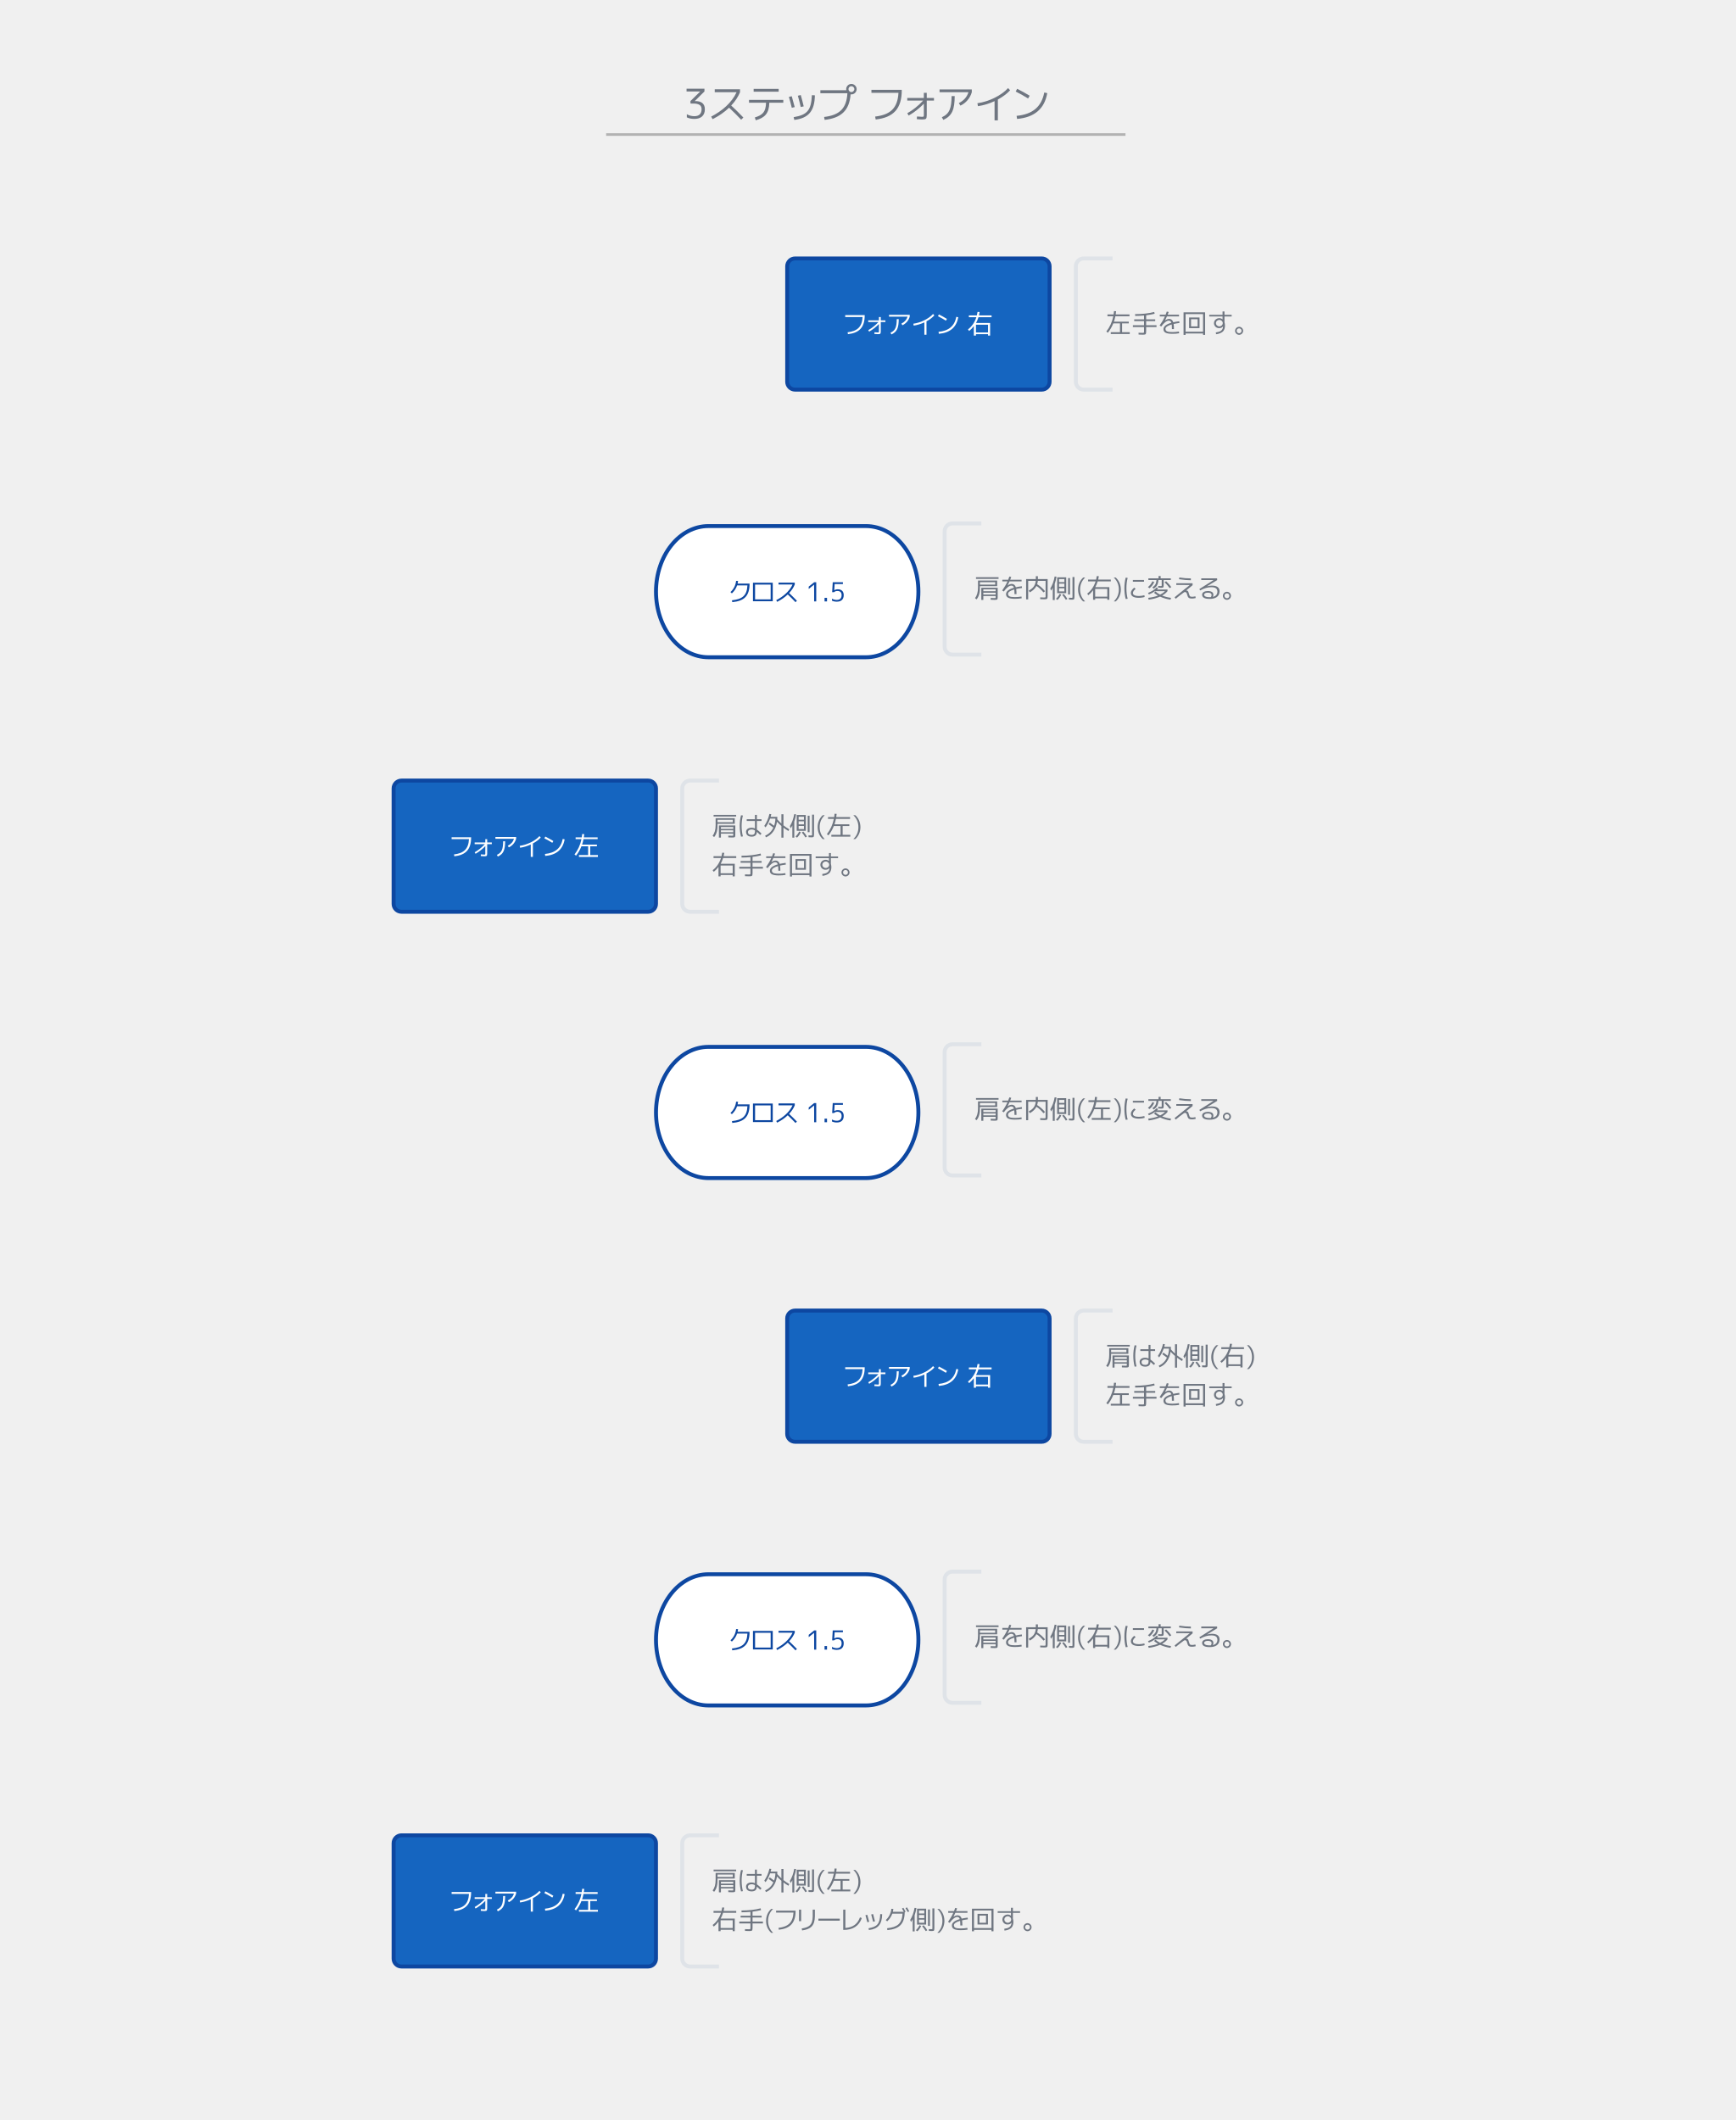
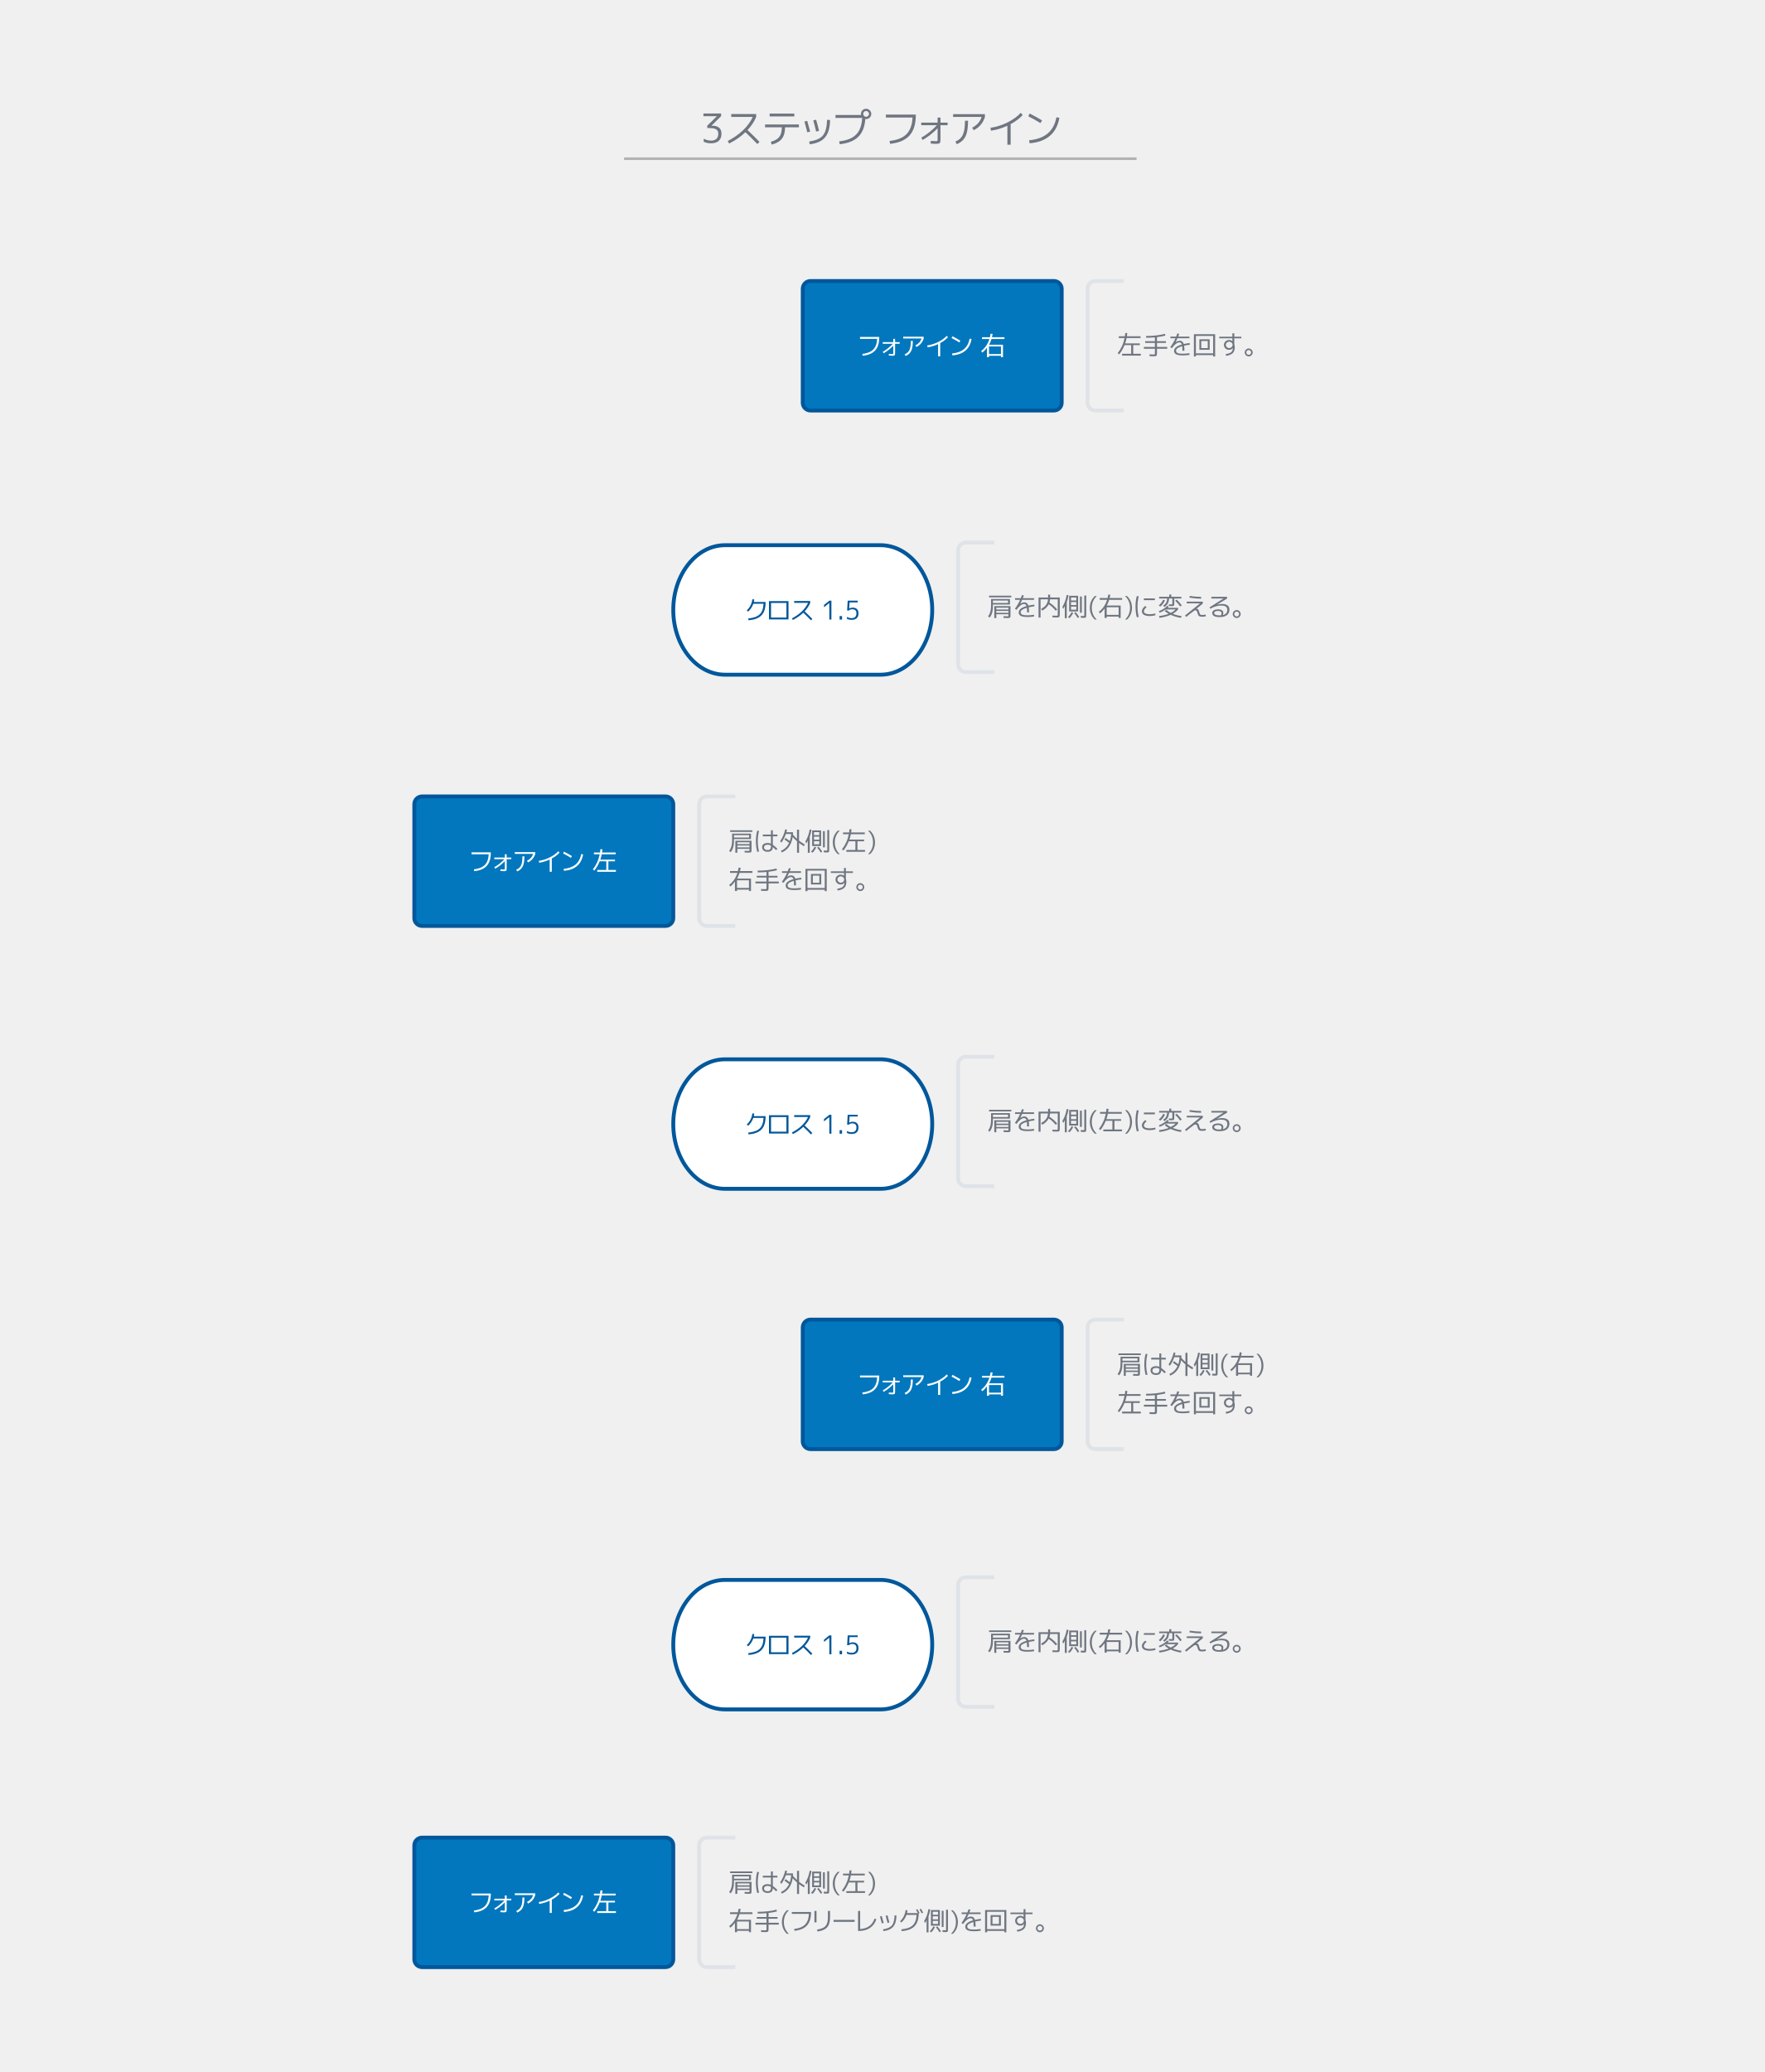
- <svg xmlns="http://www.w3.org/2000/svg" xmlns:ns1="lucid" xmlns:xlink="http://www.w3.org/1999/xlink" width="1323" height="1616">
-   <g transform="translate(0 0)" ns1:page-tab-id="0_0">
-     <path d="M300 1405a6 6 0 0 1 6-6h188a6 6 0 0 1 6 6v88a6 6 0 0 1-6 6H306a6 6 0 0 1-6-6z" stroke="#0d47a1" stroke-width="3" fill="#1565c0" />
+ <svg xmlns="http://www.w3.org/2000/svg" xmlns:ns1="lucid" xmlns:xlink="http://www.w3.org/1999/xlink" width="1362.83" height="1600">
+   <g transform="translate(20 20)" ns1:page-tab-id="0_0">
+     <path d="M300 1405a6 6 0 0 1 6-6h188a6 6 0 0 1 6 6v88a6 6 0 0 1-6 6H306a6 6 0 0 1-6-6z" stroke="#01579b" stroke-width="3" fill="#0277bd" />
    <use xlink:href="#a" transform="matrix(1,0,0,1,312,1411) translate(30.87109 45.25391)" />
    <use xlink:href="#b" transform="matrix(1,0,0,1,312,1411) translate(48.41016 45.25391)" />
    <use xlink:href="#c" transform="matrix(1,0,0,1,312,1411) translate(64.25 45.25391)" />
    <use xlink:href="#d" transform="matrix(1,0,0,1,312,1411) translate(82.76562 45.25391)" />
    <use xlink:href="#e" transform="matrix(1,0,0,1,312,1411) translate(101.5547 45.25391)" />
    <use xlink:href="#f" transform="matrix(1,0,0,1,312,1411) translate(125.1289 45.25391)" />
    <path d="M520 1405a6 6 0 0 1 6-6h268a6 6 0 0 1 6 6v88a6 6 0 0 1-6 6H526a6 6 0 0 1-6-6z" fill="#fff" fill-opacity="0" />
    <path d="M548 1399h-22a6 6 0 0 0-6 6v88a6 6 0 0 0 6 6h22" stroke="#dfe3e8" stroke-width="3" fill="none" />
    <use xlink:href="#g" transform="matrix(1,0,0,1,542.5,1404) translate(0 36.79688)" />
    <use xlink:href="#h" transform="matrix(1,0,0,1,542.5,1404) translate(20 36.79688)" />
    <use xlink:href="#i" transform="matrix(1,0,0,1,542.5,1404) translate(39.31641 36.79688)" />
    <use xlink:href="#j" transform="matrix(1,0,0,1,542.5,1404) translate(59.31641 36.79688)" />
    <use xlink:href="#k" transform="matrix(1,0,0,1,542.5,1404) translate(87.01172 36.79688)" />
    <use xlink:href="#l" transform="matrix(1,0,0,1,542.5,1404) translate(0 66.50391)" />
    <use xlink:href="#m" transform="matrix(1,0,0,1,542.5,1404) translate(20 66.50391)" />
    <use xlink:href="#n" transform="matrix(1,0,0,1,542.5,1404) translate(47.69531 66.50391)" />
    <use xlink:href="#o" transform="matrix(1,0,0,1,542.5,1404) translate(65.23437 66.50391)" />
    <use xlink:href="#p" transform="matrix(1,0,0,1,542.5,1404) translate(79.90234 66.50391)" />
    <use xlink:href="#q" transform="matrix(1,0,0,1,542.5,1404) translate(98.94531 66.50391)" />
    <use xlink:href="#r" transform="matrix(1,0,0,1,542.5,1404) translate(115.7812 66.50391)" />
    <use xlink:href="#s" transform="matrix(1,0,0,1,542.5,1404) translate(131.25 66.50391)" />
    <use xlink:href="#t" transform="matrix(1,0,0,1,542.5,1404) translate(151.0352 66.50391)" />
    <use xlink:href="#u" transform="matrix(1,0,0,1,542.5,1404) translate(178.7305 66.50391)" />
    <use xlink:href="#v" transform="matrix(1,0,0,1,542.5,1404) translate(196.543 66.50391)" />
    <use xlink:href="#w" transform="matrix(1,0,0,1,542.5,1404) translate(216.543 66.50391)" />
-     <path d="M600 1005a6 6 0 0 1 6-6h188a6 6 0 0 1 6 6v88a6 6 0 0 1-6 6H606a6 6 0 0 1-6-6z" stroke="#0d47a1" stroke-width="3" fill="#1565c0" />
+     <path d="M600 1005a6 6 0 0 1 6-6h188a6 6 0 0 1 6 6v88a6 6 0 0 1-6 6H606a6 6 0 0 1-6-6z" stroke="#01579b" stroke-width="3" fill="#0277bd" />
    <use xlink:href="#a" transform="matrix(1,0,0,1,612,1011) translate(30.87109 45.25391)" />
    <use xlink:href="#b" transform="matrix(1,0,0,1,612,1011) translate(48.41016 45.25391)" />
    <use xlink:href="#c" transform="matrix(1,0,0,1,612,1011) translate(64.25 45.25391)" />
    <use xlink:href="#d" transform="matrix(1,0,0,1,612,1011) translate(82.76562 45.25391)" />
    <use xlink:href="#e" transform="matrix(1,0,0,1,612,1011) translate(101.5547 45.25391)" />
    <use xlink:href="#x" transform="matrix(1,0,0,1,612,1011) translate(125.1289 45.25391)" />
    <path d="M820 1005a6 6 0 0 1 6-6h268a6 6 0 0 1 6 6v88a6 6 0 0 1-6 6H826a6 6 0 0 1-6-6z" fill="#fff" fill-opacity="0" />
    <path d="M848 999h-22a6 6 0 0 0-6 6v88a6 6 0 0 0 6 6h22" stroke="#dfe3e8" stroke-width="3" fill="none" />
    <use xlink:href="#g" transform="matrix(1,0,0,1,842.5,1004) translate(0 36.79688)" />
    <use xlink:href="#h" transform="matrix(1,0,0,1,842.5,1004) translate(20 36.79688)" />
    <use xlink:href="#i" transform="matrix(1,0,0,1,842.5,1004) translate(39.31641 36.79688)" />
    <use xlink:href="#j" transform="matrix(1,0,0,1,842.5,1004) translate(59.31641 36.79688)" />
    <use xlink:href="#y" transform="matrix(1,0,0,1,842.5,1004) translate(87.01172 36.79688)" />
    <use xlink:href="#z" transform="matrix(1,0,0,1,842.5,1004) translate(0 66.50391)" />
    <use xlink:href="#A" transform="matrix(1,0,0,1,842.5,1004) translate(20 66.50391)" />
    <use xlink:href="#u" transform="matrix(1,0,0,1,842.5,1004) translate(40 66.50391)" />
    <use xlink:href="#v" transform="matrix(1,0,0,1,842.5,1004) translate(57.8125 66.50391)" />
    <use xlink:href="#w" transform="matrix(1,0,0,1,842.5,1004) translate(77.8125 66.50391)" />
-     <path d="M300 601a6 6 0 0 1 6-6h188a6 6 0 0 1 6 6v88a6 6 0 0 1-6 6H306a6 6 0 0 1-6-6z" stroke="#0d47a1" stroke-width="3" fill="#1565c0" />
+     <path d="M300 601a6 6 0 0 1 6-6h188a6 6 0 0 1 6 6v88a6 6 0 0 1-6 6H306a6 6 0 0 1-6-6z" stroke="#01579b" stroke-width="3" fill="#0277bd" />
    <g>
      <use xlink:href="#a" transform="matrix(1,0,0,1,312,607) translate(30.87109 45.25391)" />
      <use xlink:href="#b" transform="matrix(1,0,0,1,312,607) translate(48.41016 45.25391)" />
      <use xlink:href="#c" transform="matrix(1,0,0,1,312,607) translate(64.25 45.25391)" />
      <use xlink:href="#d" transform="matrix(1,0,0,1,312,607) translate(82.76562 45.25391)" />
      <use xlink:href="#e" transform="matrix(1,0,0,1,312,607) translate(101.5547 45.25391)" />
      <use xlink:href="#f" transform="matrix(1,0,0,1,312,607) translate(125.1289 45.25391)" />
    </g>
    <path d="M520 601a6 6 0 0 1 6-6h268a6 6 0 0 1 6 6v88a6 6 0 0 1-6 6H526a6 6 0 0 1-6-6z" fill="#fff" fill-opacity="0" />
    <path d="M548 595h-22a6 6 0 0 0-6 6v88a6 6 0 0 0 6 6h22" stroke="#dfe3e8" stroke-width="3" fill="none" />
    <g>
      <use xlink:href="#g" transform="matrix(1,0,0,1,542.5,600) translate(0 36.79688)" />
      <use xlink:href="#h" transform="matrix(1,0,0,1,542.5,600) translate(20 36.79688)" />
      <use xlink:href="#i" transform="matrix(1,0,0,1,542.5,600) translate(39.31641 36.79688)" />
      <use xlink:href="#j" transform="matrix(1,0,0,1,542.5,600) translate(59.31641 36.79688)" />
      <use xlink:href="#k" transform="matrix(1,0,0,1,542.5,600) translate(87.01172 36.79688)" />
      <use xlink:href="#l" transform="matrix(1,0,0,1,542.5,600) translate(0 66.50391)" />
      <use xlink:href="#A" transform="matrix(1,0,0,1,542.5,600) translate(20 66.50391)" />
      <use xlink:href="#u" transform="matrix(1,0,0,1,542.5,600) translate(40 66.50391)" />
      <use xlink:href="#v" transform="matrix(1,0,0,1,542.5,600) translate(57.8125 66.50391)" />
      <use xlink:href="#w" transform="matrix(1,0,0,1,542.5,600) translate(77.8125 66.50391)" />
    </g>
-     <path d="M600 203a6 6 0 0 1 6-6h188a6 6 0 0 1 6 6v88a6 6 0 0 1-6 6H606a6 6 0 0 1-6-6z" stroke="#0d47a1" stroke-width="3" fill="#1565c0" />
+     <path d="M600 203a6 6 0 0 1 6-6h188a6 6 0 0 1 6 6v88a6 6 0 0 1-6 6H606a6 6 0 0 1-6-6z" stroke="#01579b" stroke-width="3" fill="#0277bd" />
    <g>
      <use xlink:href="#a" transform="matrix(1,0,0,1,612,209) translate(30.87109 45.25391)" />
      <use xlink:href="#b" transform="matrix(1,0,0,1,612,209) translate(48.41016 45.25391)" />
      <use xlink:href="#c" transform="matrix(1,0,0,1,612,209) translate(64.25 45.25391)" />
      <use xlink:href="#d" transform="matrix(1,0,0,1,612,209) translate(82.76562 45.25391)" />
      <use xlink:href="#e" transform="matrix(1,0,0,1,612,209) translate(101.5547 45.25391)" />
      <use xlink:href="#x" transform="matrix(1,0,0,1,612,209) translate(125.1289 45.25391)" />
    </g>
    <path d="M820 203a6 6 0 0 1 6-6h268a6 6 0 0 1 6 6v88a6 6 0 0 1-6 6H826a6 6 0 0 1-6-6z" fill="#fff" fill-opacity="0" />
    <path d="M848 197h-22a6 6 0 0 0-6 6v88a6 6 0 0 0 6 6h22" stroke="#dfe3e8" stroke-width="3" fill="none" />
    <g>
      <use xlink:href="#z" transform="matrix(1,0,0,1,842.5,202) translate(0 51.65039)" />
      <use xlink:href="#A" transform="matrix(1,0,0,1,842.5,202) translate(20 51.65039)" />
      <use xlink:href="#u" transform="matrix(1,0,0,1,842.5,202) translate(40 51.65039)" />
      <use xlink:href="#v" transform="matrix(1,0,0,1,842.5,202) translate(57.8125 51.65039)" />
      <use xlink:href="#w" transform="matrix(1,0,0,1,842.5,202) translate(77.8125 51.65039)" />
    </g>
    <path d="M463 102.55h393.84M463.03 102.55H462M856.82 102.55h1.02" stroke="#b2b2b2" stroke-width="2" fill="none" />
    <path d="M420 40h480v80H420z" fill="none" />
    <g>
      <use xlink:href="#B" transform="matrix(1,0,0,1,425,45) translate(95.65191 45.34505)" />
      <use xlink:href="#C" transform="matrix(1,0,0,1,425,45) translate(114.9141 45.34505)" />
      <use xlink:href="#D" transform="matrix(1,0,0,1,425,45) translate(143.7465 45.34505)" />
      <use xlink:href="#E" transform="matrix(1,0,0,1,425,45) translate(174.1589 45.34505)" />
      <use xlink:href="#F" transform="matrix(1,0,0,1,425,45) translate(198.2214 45.34505)" />
      <use xlink:href="#G" transform="matrix(1,0,0,1,425,45) translate(237.1102 45.34505)" />
      <use xlink:href="#H" transform="matrix(1,0,0,1,425,45) translate(264.3932 45.34505)" />
      <use xlink:href="#I" transform="matrix(1,0,0,1,425,45) translate(289.033 45.34505)" />
      <use xlink:href="#J" transform="matrix(1,0,0,1,425,45) translate(317.8351 45.34505)" />
      <use xlink:href="#K" transform="matrix(1,0,0,1,425,45) translate(347.0625 45.34505)" />
    </g>
-     <path d="M660 1200c22.1 0 40 22.4 40 50s-17.9 50-40 50H540c-22.1 0-40-22.4-40-50s17.9-50 40-50z" stroke="#0d47a1" stroke-width="3" fill="#fff" />
+     <path d="M660 1200c22.1 0 40 22.4 40 50s-17.9 50-40 50H540c-22.1 0-40-22.4-40-50s17.9-50 40-50z" stroke="#01579b" stroke-width="3" fill="#fff" />
    <g>
      <use xlink:href="#L" transform="matrix(1,0,0,1,505,1205) translate(50.38086 52.44141)" />
      <use xlink:href="#M" transform="matrix(1,0,0,1,505,1205) translate(67.64648 52.44141)" />
      <use xlink:href="#N" transform="matrix(1,0,0,1,505,1205) translate(85.26367 52.44141)" />
      <use xlink:href="#O" transform="matrix(1,0,0,1,505,1205) translate(109.1895 52.44141)" />
    </g>
    <path d="M720 1204a6 6 0 0 1 6-6h268a6 6 0 0 1 6 6v88a6 6 0 0 1-6 6H726a6 6 0 0 1-6-6z" fill="#fff" fill-opacity="0" />
    <path d="M748 1198h-22a6 6 0 0 0-6 6v88a6 6 0 0 0 6 6h22" stroke="#dfe3e8" stroke-width="3" fill="none" />
    <g>
      <use xlink:href="#g" transform="matrix(1,0,0,1,742.5,1203) translate(0 51.65039)" />
      <use xlink:href="#u" transform="matrix(1,0,0,1,742.5,1203) translate(20 51.65039)" />
      <use xlink:href="#P" transform="matrix(1,0,0,1,742.5,1203) translate(37.8125 51.65039)" />
      <use xlink:href="#j" transform="matrix(1,0,0,1,742.5,1203) translate(57.8125 51.65039)" />
      <use xlink:href="#Q" transform="matrix(1,0,0,1,742.5,1203) translate(85.50781 51.65039)" />
      <use xlink:href="#R" transform="matrix(1,0,0,1,742.5,1203) translate(113.2031 51.65039)" />
      <use xlink:href="#S" transform="matrix(1,0,0,1,742.5,1203) translate(131.3477 51.65039)" />
      <use xlink:href="#T" transform="matrix(1,0,0,1,742.5,1203) translate(151.3477 51.65039)" />
      <use xlink:href="#U" transform="matrix(1,0,0,1,742.5,1203) translate(170.293 51.65039)" />
    </g>
-     <path d="M660 798c22.1 0 40 22.4 40 50s-17.9 50-40 50H540c-22.1 0-40-22.4-40-50s17.9-50 40-50z" stroke="#0d47a1" stroke-width="3" fill="#fff" />
+     <path d="M660 798c22.1 0 40 22.4 40 50s-17.9 50-40 50H540c-22.1 0-40-22.4-40-50s17.9-50 40-50z" stroke="#01579b" stroke-width="3" fill="#fff" />
    <g>
      <use xlink:href="#L" transform="matrix(1,0,0,1,505,803) translate(50.38086 52.44141)" />
      <use xlink:href="#M" transform="matrix(1,0,0,1,505,803) translate(67.64648 52.44141)" />
      <use xlink:href="#N" transform="matrix(1,0,0,1,505,803) translate(85.26367 52.44141)" />
      <use xlink:href="#O" transform="matrix(1,0,0,1,505,803) translate(109.1895 52.44141)" />
    </g>
    <path d="M720 802a6 6 0 0 1 6-6h268a6 6 0 0 1 6 6v88a6 6 0 0 1-6 6H726a6 6 0 0 1-6-6z" fill="#fff" fill-opacity="0" />
    <path d="M748 796h-22a6 6 0 0 0-6 6v88a6 6 0 0 0 6 6h22" stroke="#dfe3e8" stroke-width="3" fill="none" />
    <g>
      <use xlink:href="#g" transform="matrix(1,0,0,1,742.5,801) translate(0 51.65039)" />
      <use xlink:href="#u" transform="matrix(1,0,0,1,742.5,801) translate(20 51.65039)" />
      <use xlink:href="#P" transform="matrix(1,0,0,1,742.5,801) translate(37.8125 51.65039)" />
      <use xlink:href="#j" transform="matrix(1,0,0,1,742.5,801) translate(57.8125 51.65039)" />
      <use xlink:href="#V" transform="matrix(1,0,0,1,742.5,801) translate(85.50781 51.65039)" />
      <use xlink:href="#R" transform="matrix(1,0,0,1,742.5,801) translate(113.2031 51.65039)" />
      <use xlink:href="#S" transform="matrix(1,0,0,1,742.5,801) translate(131.3477 51.65039)" />
      <use xlink:href="#T" transform="matrix(1,0,0,1,742.5,801) translate(151.3477 51.65039)" />
      <use xlink:href="#U" transform="matrix(1,0,0,1,742.5,801) translate(170.293 51.65039)" />
    </g>
-     <path d="M660 401c22.1 0 40 22.4 40 50s-17.9 50-40 50H540c-22.1 0-40-22.4-40-50s17.9-50 40-50z" stroke="#0d47a1" stroke-width="3" fill="#fff" />
+     <path d="M660 401c22.1 0 40 22.4 40 50s-17.9 50-40 50H540c-22.1 0-40-22.4-40-50s17.9-50 40-50z" stroke="#01579b" stroke-width="3" fill="#fff" />
    <g>
      <use xlink:href="#L" transform="matrix(1,0,0,1,505,406) translate(50.38086 52.44141)" />
      <use xlink:href="#M" transform="matrix(1,0,0,1,505,406) translate(67.64648 52.44141)" />
      <use xlink:href="#N" transform="matrix(1,0,0,1,505,406) translate(85.26367 52.44141)" />
      <use xlink:href="#O" transform="matrix(1,0,0,1,505,406) translate(109.1895 52.44141)" />
    </g>
    <path d="M720 405a6 6 0 0 1 6-6h268a6 6 0 0 1 6 6v88a6 6 0 0 1-6 6H726a6 6 0 0 1-6-6z" fill="#fff" fill-opacity="0" />
    <path d="M748 399h-22a6 6 0 0 0-6 6v88a6 6 0 0 0 6 6h22" stroke="#dfe3e8" stroke-width="3" fill="none" />
    <g>
      <use xlink:href="#g" transform="matrix(1,0,0,1,742.5,404) translate(0 51.65039)" />
      <use xlink:href="#u" transform="matrix(1,0,0,1,742.5,404) translate(20 51.65039)" />
      <use xlink:href="#P" transform="matrix(1,0,0,1,742.5,404) translate(37.8125 51.65039)" />
      <use xlink:href="#j" transform="matrix(1,0,0,1,742.5,404) translate(57.8125 51.65039)" />
      <use xlink:href="#Q" transform="matrix(1,0,0,1,742.5,404) translate(85.50781 51.65039)" />
      <use xlink:href="#R" transform="matrix(1,0,0,1,742.5,404) translate(113.2031 51.65039)" />
      <use xlink:href="#S" transform="matrix(1,0,0,1,742.5,404) translate(131.3477 51.65039)" />
      <use xlink:href="#T" transform="matrix(1,0,0,1,742.5,404) translate(151.3477 51.65039)" />
      <use xlink:href="#U" transform="matrix(1,0,0,1,742.5,404) translate(170.293 51.65039)" />
+     </g>
+     <g opacity="0">
+       <path d="M0 1460h100v100H0z" stroke="#01579b" fill-opacity="0" />
+     </g>
+     <g opacity="0">
+       <path d="M1222.83 1460h100v100h-100z" stroke="#01579b" fill-opacity="0" />
+     </g>
+     <g opacity="0">
+       <path d="M0 0h100v100H0z" stroke="#01579b" fill-opacity="0" />
+     </g>
+     <g opacity="0">
+       <path d="M1222.83 0h100v100h-100z" stroke="#01579b" fill-opacity="0" />
    </g>
    <defs>
      <path fill="#fff" d="M69-720h761c3 479-214 695-654 744l-14-73c377-45 564-206 585-596H69v-75" id="W" />
      <use transform="matrix(0.01953125,0,0,0.01953125,0,0)" xlink:href="#W" id="a" />
      <path fill="#fff" d="M441-43c42-2 45-3 45-45v-284C368-251 241-152 105-74l-34-59c144-81 276-187 397-317H70v-65h416v-129h73v129h181v65H559v363C555 14 548 20 447 24c-43 0-89-3-138-9l5-66c53 5 96 8 127 8" id="X" />
      <use transform="matrix(0.01953125,0,0,0.01953125,0,0)" xlink:href="#X" id="b" />
      <path fill="#fff" d="M69-660v-70h809v70c-43 151-150 273-285 336l-41-63c125-62 205-153 242-273H69zm58 628c197-89 241-232 244-531h78c-3 336-61 494-285 597" id="Y" />
      <use transform="matrix(0.01953125,0,0,0.01953125,0,0)" xlink:href="#Y" id="c" />
      <path fill="#fff" d="M71-384c295-40 609-200 769-380l51 55c-79 87-182 164-307 231V46h-83v-482C365-373 226-331 84-310" id="Z" />
      <use transform="matrix(0.01953125,0,0,0.01953125,0,0)" xlink:href="#Z" id="d" />
      <path fill="#fff" d="M70-677l36-69c109 55 214 113 314 174l-40 69c-94-59-197-117-310-174zM92-67c397-38 624-223 694-586l75 16C792-244 540-28 104 10" id="aa" />
      <use transform="matrix(0.01953125,0,0,0.01953125,0,0)" xlink:href="#aa" id="e" />
      <path fill="#fff" d="M914-433v67H653v343h299v71H212v-71h359v-343H309C256-233 186-111 99-1L39-48c135-173 226-372 271-597H82v-70h241c7-43 12-87 15-130l81 4c-2 30-7 72-16 126h539v70H391c-15 75-34 146-56 212h579" id="ab" />
      <use transform="matrix(0.01953125,0,0,0.01953125,0,0)" xlink:href="#ab" id="f" />
      <path fill="#6f7681" d="M225-453c8 225-31 402-133 518L33 12c79-95 118-233 118-414v-269h747v218H225zm0-61h596v-95H225v95zm133 389h480v-73H358v73zM786 13c45-4 52 9 52-30v-51H358V85h-79v-474h640v372c-4 102-16 94-123 99-31 0-81-2-150-5l-1-69c82 3 129 5 141 5zM72-737v-65h880v65H72zm766 482v-73H358v73h480" id="ac" />
      <use transform="matrix(0.01953125,0,0,0.01953125,0,0)" xlink:href="#ac" id="g" />
      <path fill="#6f7681" d="M314-133c-5-163 211-201 348-139v-291H341v-69h321v-170h75v170h181v69H737v335c50 34 111 87 182 158l-52 52c-49-50-93-90-130-121-5 125-72 187-202 187-129 2-217-59-221-181zM192-776c-67 248-67 566 0 815l-73 10c-68-254-70-582 0-835zM532-20c108 2 136-60 130-173-80-61-273-52-273 60 0 75 48 113 143 113" id="ad" />
      <use transform="matrix(0.01953125,0,0,0.01953125,0,0)" xlink:href="#ad" id="h" />
      <path fill="#6f7681" d="M391-305c-69-53-130-97-183-133l43-60c35 25 92 65 169 122 31-88 48-181 51-279H263C218-525 159-411 87-313l-50-57c94-137 161-293 201-468l72 11c-7 37-16 71-25 102h261c0 33-1 65-3 97 50 58 104 113 162 166v-364h80v433c73 59 148 110 227 155l-32 66c-71-41-136-85-195-130V89h-80v-456c-57-49-115-105-173-167C490-240 337-18 100 75L71 9c143-58 255-172 320-314" id="ae" />
      <use transform="matrix(0.01953125,0,0,0.01953125,0,0)" xlink:href="#ae" id="i" />
      <path fill="#6f7681" d="M184-540V89h-76v-480c-21 44-42 82-63 113l-34-82c82-131 139-288 170-469l72 5c-15 102-38 197-69 284zm449 361H279v-618h354v618zM353-369v121h208v-121H353zm0-181v120h208v-120H353zm0-61h208v-118H353v118zm354 485v-642h73v642h-73zM842 3c44-2 36-8 36-59v-753h76v755c-6 106 6 125-91 129-23 0-64-2-123-5l-3-72c53 3 88 5 105 5zM234 42c61-60 109-125 142-196l62 32C400-39 351 31 291 86zm243-155l57-38C590-90 638-25 678 44l-60 35c-40-69-87-133-141-192" id="af" />
      <path fill="#6f7681" d="M270 143C155 37 72-117 72-322s83-361 198-466h78C216-664 150-508 150-322s67 341 198 465h-78" id="ag" />
      <g id="j">
        <use transform="matrix(0.01953125,0,0,0.01953125,0,0)" xlink:href="#af" />
        <use transform="matrix(0.01953125,0,0,0.01953125,20,0)" xlink:href="#ag" />
      </g>
      <path fill="#6f7681" d="M914-433v67H653v343h299v71H212v-71h359v-343H309C256-233 186-111 99-1L39-48c135-173 226-372 271-597H82v-70h241c7-43 12-87 15-130l81 4c-2 30-7 72-16 126h539v70H391c-15 75-34 146-56 212h579" id="ah" />
      <path fill="#6f7681" d="M124-788c115 106 197 261 199 466-2 205-84 360-199 465H46C178 19 244-136 244-322S178-664 46-788h78" id="ai" />
      <g id="k">
        <use transform="matrix(0.01953125,0,0,0.01953125,0,0)" xlink:href="#ah" />
        <use transform="matrix(0.01953125,0,0,0.01953125,20,0)" xlink:href="#ai" />
      </g>
      <path fill="#6f7681" d="M345-43h472v-302H345v302zm553-370V79h-81V24H345v55h-82v-372c-57 78-118 142-184 193l-45-61c154-119 263-278 327-477H69v-71h312c11-47 20-92 27-137l80 5c-5 38-14 82-25 132h492v71H443c-26 83-57 158-94 225h549" id="aj" />
      <use transform="matrix(0.01953125,0,0,0.01953125,0,0)" xlink:href="#aj" id="l" />
      <path fill="#6f7681" d="M430 5c55-2 56-3 56-59v-169H51v-71h435v-160H102v-68h384v-151c-111 10-226 15-346 16l-4-70c281 0 530-28 747-85l16 70c-103 26-213 46-331 60v160h354v68H568v160h405v71H568v169c-5 116-7 125-121 129-38 0-96-2-173-5l-3-70c73 3 126 5 159 5" id="ak" />
      <g id="m">
        <use transform="matrix(0.01953125,0,0,0.01953125,0,0)" xlink:href="#ak" />
        <use transform="matrix(0.01953125,0,0,0.01953125,20,0)" xlink:href="#ag" />
      </g>
      <path fill="#6f7681" d="M69-720h761c3 479-214 695-654 744l-14-73c377-45 564-206 585-596H69v-75" id="al" />
      <use transform="matrix(0.01953125,0,0,0.01953125,0,0)" xlink:href="#al" id="n" />
      <path fill="#6f7681" d="M169-24c304-52 424-140 431-473v-264h84v262C679-131 523 2 187 51zM66-310v-451h82v451H66" id="am" />
      <use transform="matrix(0.01953125,0,0,0.01953125,0,0)" xlink:href="#am" id="o" />
      <path fill="#6f7681" d="M71-330v-78h834v78H71" id="an" />
      <use transform="matrix(0.01953125,0,0,0.01953125,0,0)" xlink:href="#an" id="p" />
      <path fill="#6f7681" d="M148-46c308-20 480-164 570-414l73 29C677-119 437 35 65 31v-792h83v715" id="ao" />
      <use transform="matrix(0.01953125,0,0,0.01953125,0,0)" xlink:href="#ao" id="q" />
      <path fill="#6f7681" d="M190-34c341-58 440-171 457-552l75 4C716-188 563-8 206 35zM70-543l72-16c21 72 46 163 74 272l-73 17c-23-95-48-186-73-273zm225-29l73-17c27 95 52 189 74 284l-74 16c-23-98-47-192-73-283" id="ap" />
      <use transform="matrix(0.01953125,0,0,0.01953125,0,0)" xlink:href="#ap" id="r" />
      <path fill="#6f7681" d="M703-803l56-30c28 46 57 97 86 153l-35 17C804-189 585-4 134 38l-11-72c396-41 578-173 603-570H326c-39 112-105 212-200 300l-55-49c126-119 199-265 219-440l77 6c-4 40-10 77-19 111h428c-25-46-49-88-73-127zm138-17l58-30c31 51 60 103 88 156l-58 28c-30-56-59-107-88-154" id="aq" />
      <use transform="matrix(0.01953125,0,0,0.01953125,0,0)" xlink:href="#aq" id="s" />
      <g id="t">
        <use transform="matrix(0.01953125,0,0,0.01953125,0,0)" xlink:href="#af" />
        <use transform="matrix(0.01953125,0,0,0.01953125,20,0)" xlink:href="#ai" />
      </g>
      <path fill="#6f7681" d="M528-390c-17-54-39-81-100-84-41 0-87 20-139 60s-104 96-156 170l-63-40c84-117 153-235 206-354H76v-65h228c16-38 31-80 46-125l73 17-40 108h444v65H355c-22 52-50 106-74 160 123-94 275-88 321 69 69-16 147-29 234-40l7 67c-93 12-168 25-227 39 9 51 13 118 13 200h-79c0-74-3-134-9-181-163 47-247 107-243 178C304-25 440-32 574-26c76 0 159-7 250-22l7 68C681 48 405 55 304-2c-56-29-84-75-84-138 0-109 103-192 308-250" id="ar" />
      <use transform="matrix(0.01953125,0,0,0.01953125,0,0)" xlink:href="#ar" id="u" />
      <path fill="#6f7681" d="M171 28v56H92v-881h840V84h-79V28H171zm213-276h256v-281H384v281zm331 67H309v-415h406v415zM853-41v-688H171v688h682" id="as" />
      <use transform="matrix(0.01953125,0,0,0.01953125,0,0)" xlink:href="#as" id="v" />
      <path fill="#6f7681" d="M255-376c0-166 210-254 335-148v-111H71v-64h519v-134h75v134h280v64H665v229c40 128 15 286-63 358C546 4 459 41 338 58l-11-71c169-23 275-71 284-237h-2c-31 46-83 69-155 69-109 3-199-86-199-195zm210-126c-71 0-135 56-133 126-2 70 62 127 133 127 72 0 135-57 133-127 2-70-61-126-133-126" id="at" />
      <path fill="#6f7681" d="M220 19c52 2 97-44 95-96 2-52-43-97-95-95-52-2-98 43-96 95-2 52 44 98 96 96zm0 62C136 81 62 9 62-76s74-157 158-157c85 0 157 72 157 157S305 81 220 81" id="au" />
      <g id="w">
        <use transform="matrix(0.01953125,0,0,0.01953125,0,0)" xlink:href="#at" />
        <use transform="matrix(0.01953125,0,0,0.01953125,19.84375,0)" xlink:href="#au" />
      </g>
      <path fill="#fff" d="M345-43h472v-302H345v302zm553-370V79h-81V24H345v55h-82v-372c-57 78-118 142-184 193l-45-61c154-119 263-278 327-477H69v-71h312c11-47 20-92 27-137l80 5c-5 38-14 82-25 132h492v71H443c-26 83-57 158-94 225h549" id="av" />
      <use transform="matrix(0.01953125,0,0,0.01953125,0,0)" xlink:href="#av" id="x" />
      <g id="y">
        <use transform="matrix(0.01953125,0,0,0.01953125,0,0)" xlink:href="#aj" />
        <use transform="matrix(0.01953125,0,0,0.01953125,20,0)" xlink:href="#ai" />
      </g>
      <use transform="matrix(0.01953125,0,0,0.01953125,0,0)" xlink:href="#ah" id="z" />
      <use transform="matrix(0.01953125,0,0,0.01953125,0,0)" xlink:href="#ak" id="A" />
      <path fill="#6f7681" d="M464-232c2-138-128-149-279-144v-63c81-80 165-158 245-240H87v-69h449v69c-81 81-165 160-245 243 158-8 255 56 255 204C546-72 444 11 280 10 211 10 149-3 94-29v-79c57 33 119 49 186 50 118 0 184-58 184-174" id="aw" />
      <use transform="matrix(0.03038194,0,0,0.03038194,0,0)" xlink:href="#aw" id="B" />
      <path fill="#6f7681" d="M160-660v-74h634v74c-48 117-122 229-221 334 99 91 200 192 305 301l-55 54C723-76 622-177 520-272 405-161 267-65 106 16L71-49c273-140 515-346 637-611H160" id="ax" />
      <use transform="matrix(0.03038194,0,0,0.03038194,0,0)" xlink:href="#ax" id="C" />
      <path fill="#6f7681" d="M187-673v-71h628v71H187zM71-468h860v72H580C575-127 464-19 240 44l-23-71c193-59 275-136 281-369H71v-72" id="ay" />
      <use transform="matrix(0.03038194,0,0,0.03038194,0,0)" xlink:href="#ay" id="D" />
      <use transform="matrix(0.03038194,0,0,0.03038194,0,0)" xlink:href="#ap" id="E" />
      <path fill="#6f7681" d="M978-738c0 76-67 144-152 131C797-196 580-11 175 34l-13-73c377-45 563-204 584-596H68v-75h650c-16-87 50-158 128-158 70 0 132 60 132 130zm-132 74c39 1 75-35 74-74 1-39-35-74-74-73-39-1-74 34-73 73-1 39 34 75 73 74" id="az" />
      <use transform="matrix(0.03038194,0,0,0.03038194,0,0)" xlink:href="#az" id="F" />
      <use transform="matrix(0.03038194,0,0,0.03038194,0,0)" xlink:href="#al" id="G" />
      <path fill="#6f7681" d="M441-43c42-2 45-3 45-45v-284C368-251 241-152 105-74l-34-59c144-81 276-187 397-317H70v-65h416v-129h73v129h181v65H559v363C555 14 548 20 447 24c-43 0-89-3-138-9l5-66c53 5 96 8 127 8" id="aA" />
      <use transform="matrix(0.03038194,0,0,0.03038194,0,0)" xlink:href="#aA" id="H" />
      <path fill="#6f7681" d="M69-660v-70h809v70c-43 151-150 273-285 336l-41-63c125-62 205-153 242-273H69zm58 628c197-89 241-232 244-531h78c-3 336-61 494-285 597" id="aB" />
      <use transform="matrix(0.03038194,0,0,0.03038194,0,0)" xlink:href="#aB" id="I" />
      <path fill="#6f7681" d="M71-384c295-40 609-200 769-380l51 55c-79 87-182 164-307 231V46h-83v-482C365-373 226-331 84-310" id="aC" />
      <use transform="matrix(0.03038194,0,0,0.03038194,0,0)" xlink:href="#aC" id="J" />
      <path fill="#6f7681" d="M70-677l36-69c109 55 214 113 314 174l-40 69c-94-59-197-117-310-174zM92-67c397-38 624-223 694-586l75 16C792-244 540-28 104 10" id="aD" />
      <use transform="matrix(0.03038194,0,0,0.03038194,0,0)" xlink:href="#aD" id="K" />
-       <path fill="#0d47a1" d="M733-625H330c-40 118-108 222-204 311l-55-50c127-119 200-266 220-439l77 5c-3 31-9 65-18 102h466c1 488-214 682-675 724l-12-72c398-43 584-176 604-581" id="aE" />
+       <path fill="#01579b" d="M733-625H330c-40 118-108 222-204 311l-55-50c127-119 200-266 220-439l77 5c-3 31-9 65-18 102h466c1 488-214 682-675 724l-12-72c398-43 584-176 604-581" id="aE" />
      <use transform="matrix(0.01953125,0,0,0.01953125,0,0)" xlink:href="#aE" id="L" />
-       <path fill="#0d47a1" d="M837-7H65v-723h772V-7zM147-80h608v-577H147v577" id="aF" />
+       <path fill="#01579b" d="M837-7H65v-723h772V-7zM147-80h608v-577H147v577" id="aF" />
      <use transform="matrix(0.01953125,0,0,0.01953125,0,0)" xlink:href="#aF" id="M" />
-       <path fill="#0d47a1" d="M160-660v-74h634v74c-48 117-122 229-221 334 99 91 200 192 305 301l-55 54C723-76 622-177 520-272 405-161 267-65 106 16L71-49c273-140 515-346 637-611H160" id="aG" />
+       <path fill="#01579b" d="M160-660v-74h634v74c-48 117-122 229-221 334 99 91 200 192 305 301l-55 54C723-76 622-177 520-272 405-161 267-65 106 16L71-49c273-140 515-346 637-611H160" id="aG" />
      <use transform="matrix(0.01953125,0,0,0.01953125,0,0)" xlink:href="#aG" id="N" />
-       <path fill="#0d47a1" d="M325 0c-1-218 3-441-2-656L113-486v-91l212-171h82V0h-82" id="aH" />
-       <path fill="#0d47a1" d="M97 0v-140h97V0H97" id="aI" />
-       <path fill="#0d47a1" d="M473-246c1-105-58-162-163-162-54 0-99 16-134 48h-72l23-388h397v69H201l-15 242c42-23 87-37 139-36 145-1 231 83 230 227C555-75 455 11 280 10 215 10 154-3 97-29v-77c62 32 123 48 183 48 125 1 193-64 193-188" id="aJ" />
+       <path fill="#01579b" d="M325 0c-1-218 3-441-2-656L113-486v-91l212-171h82V0h-82" id="aH" />
+       <path fill="#01579b" d="M97 0v-140h97V0H97" id="aI" />
+       <path fill="#01579b" d="M473-246c1-105-58-162-163-162-54 0-99 16-134 48h-72l23-388h397v69H201l-15 242c42-23 87-37 139-36 145-1 231 83 230 227C555-75 455 11 280 10 215 10 154-3 97-29v-77c62 32 123 48 183 48 125 1 193-64 193-188" id="aJ" />
      <g id="O">
        <use transform="matrix(0.01953125,0,0,0.01953125,0,0)" xlink:href="#aH" />
        <use transform="matrix(0.01953125,0,0,0.01953125,12.38281,0)" xlink:href="#aI" />
        <use transform="matrix(0.01953125,0,0,0.01953125,18.04687,0)" xlink:href="#aJ" />
      </g>
      <path fill="#6f7681" d="M791-10c63-3 61 2 61-60v-588H549c-4 45-13 88-27 130 119 74 222 165 309 274l-63 45c-87-109-178-193-274-252-51 100-137 183-257 250l-44-69c157-84 252-178 275-378H172V63H92v-792h379v-114h80v114h381v659c-5 121-8 124-128 129-11 0-65-2-161-5l-3-69c91 3 141 5 151 5" id="aK" />
      <use transform="matrix(0.01953125,0,0,0.01953125,0,0)" xlink:href="#aK" id="P" />
      <g id="Q">
        <use transform="matrix(0.01953125,0,0,0.01953125,0,0)" xlink:href="#aj" />
        <use transform="matrix(0.01953125,0,0,0.01953125,20,0)" xlink:href="#ai" />
      </g>
      <path fill="#6f7681" d="M398-625v-69h435v69H398zM195-776c-65 241-65 575 0 815l-77 10c-68-254-68-582 0-835zm311 428c-71 52-172 187-50 248 99 49 265 34 391 2l11 68C652 29 320 26 320-187c0-86 70-159 131-208" id="aL" />
      <use transform="matrix(0.01953125,0,0,0.01953125,0,0)" xlink:href="#aL" id="R" />
      <path fill="#6f7681" d="M671-499c-4 94-3 107-92 110-17 0-57-2-120-5l-4-67c52 3 85 5 100 5 41-2 39 2 39-40v-195H465c-10 175-67 254-179 337l-58-49c102-73 152-135 162-288H74v-67h397v-90h82v90h397v67H671v192zM118-371l-61-46c76-62 134-137 175-226l71 28c-40 95-102 176-185 244zm588-234l61-40c79 73 146 150 201 229l-64 40c-52-77-118-154-198-229zM295-194l54-53c52 48 113 90 183 125 75-37 139-82 192-136H332c-73 52-152 95-237 129l-35-59c141-55 253-126 335-215l62 33c-13 15-29 31-48 49h412v63c-52 65-122 123-210 172C716-43 831-13 956 3l-17 71C796 55 660 15 530-45 400 12 252 52 85 74L68 3c148-17 276-47 383-88-59-33-111-69-156-109" id="aM" />
      <use transform="matrix(0.01953125,0,0,0.01953125,0,0)" xlink:href="#aM" id="S" />
      <path fill="#6f7681" d="M139-566h636v76L521-282c30-4 56 3 73 27 26 19 51 177 82 198 46 31 148 17 208 0l14 67c-82 23-213 36-272-8-25-19-44-55-57-106-21-70-23-109-82-120-41 2-35 5-77 34C302-116 254-70 118 39L72-18l593-479c-171-5-351-1-526-2v-67zm108-158l9-68c153 25 304 37 452 37v71c-134 0-288-13-461-40" id="aN" />
      <use transform="matrix(0.01953125,0,0,0.01953125,0,0)" xlink:href="#aN" id="T" />
      <path fill="#6f7681" d="M177-120c0-96 107-143 225-143 181 0 251 89 197 227 117-27 175-96 175-207-4-130-95-169-241-169-139 0-283 42-433 127l-29-55c184-117 371-232 553-351H144v-67h618l4 68-402 243c67-15 133-28 193-27 201 0 301 74 301 223C854-42 694 46 467 44c-193 0-290-55-290-164zm221-78c-73-1-136 22-143 78 0 30 18 54 53 71 42 23 132 30 213 24 56-98 25-177-123-173" id="aO" />
      <g id="U">
        <use transform="matrix(0.01953125,0,0,0.01953125,0,0)" xlink:href="#aO" />
        <use transform="matrix(0.01953125,0,0,0.01953125,18.08594,0)" xlink:href="#au" />
      </g>
      <g id="V">
        <use transform="matrix(0.01953125,0,0,0.01953125,0,0)" xlink:href="#ah" />
        <use transform="matrix(0.01953125,0,0,0.01953125,20,0)" xlink:href="#ai" />
      </g>
    </defs>
  </g>
</svg>
